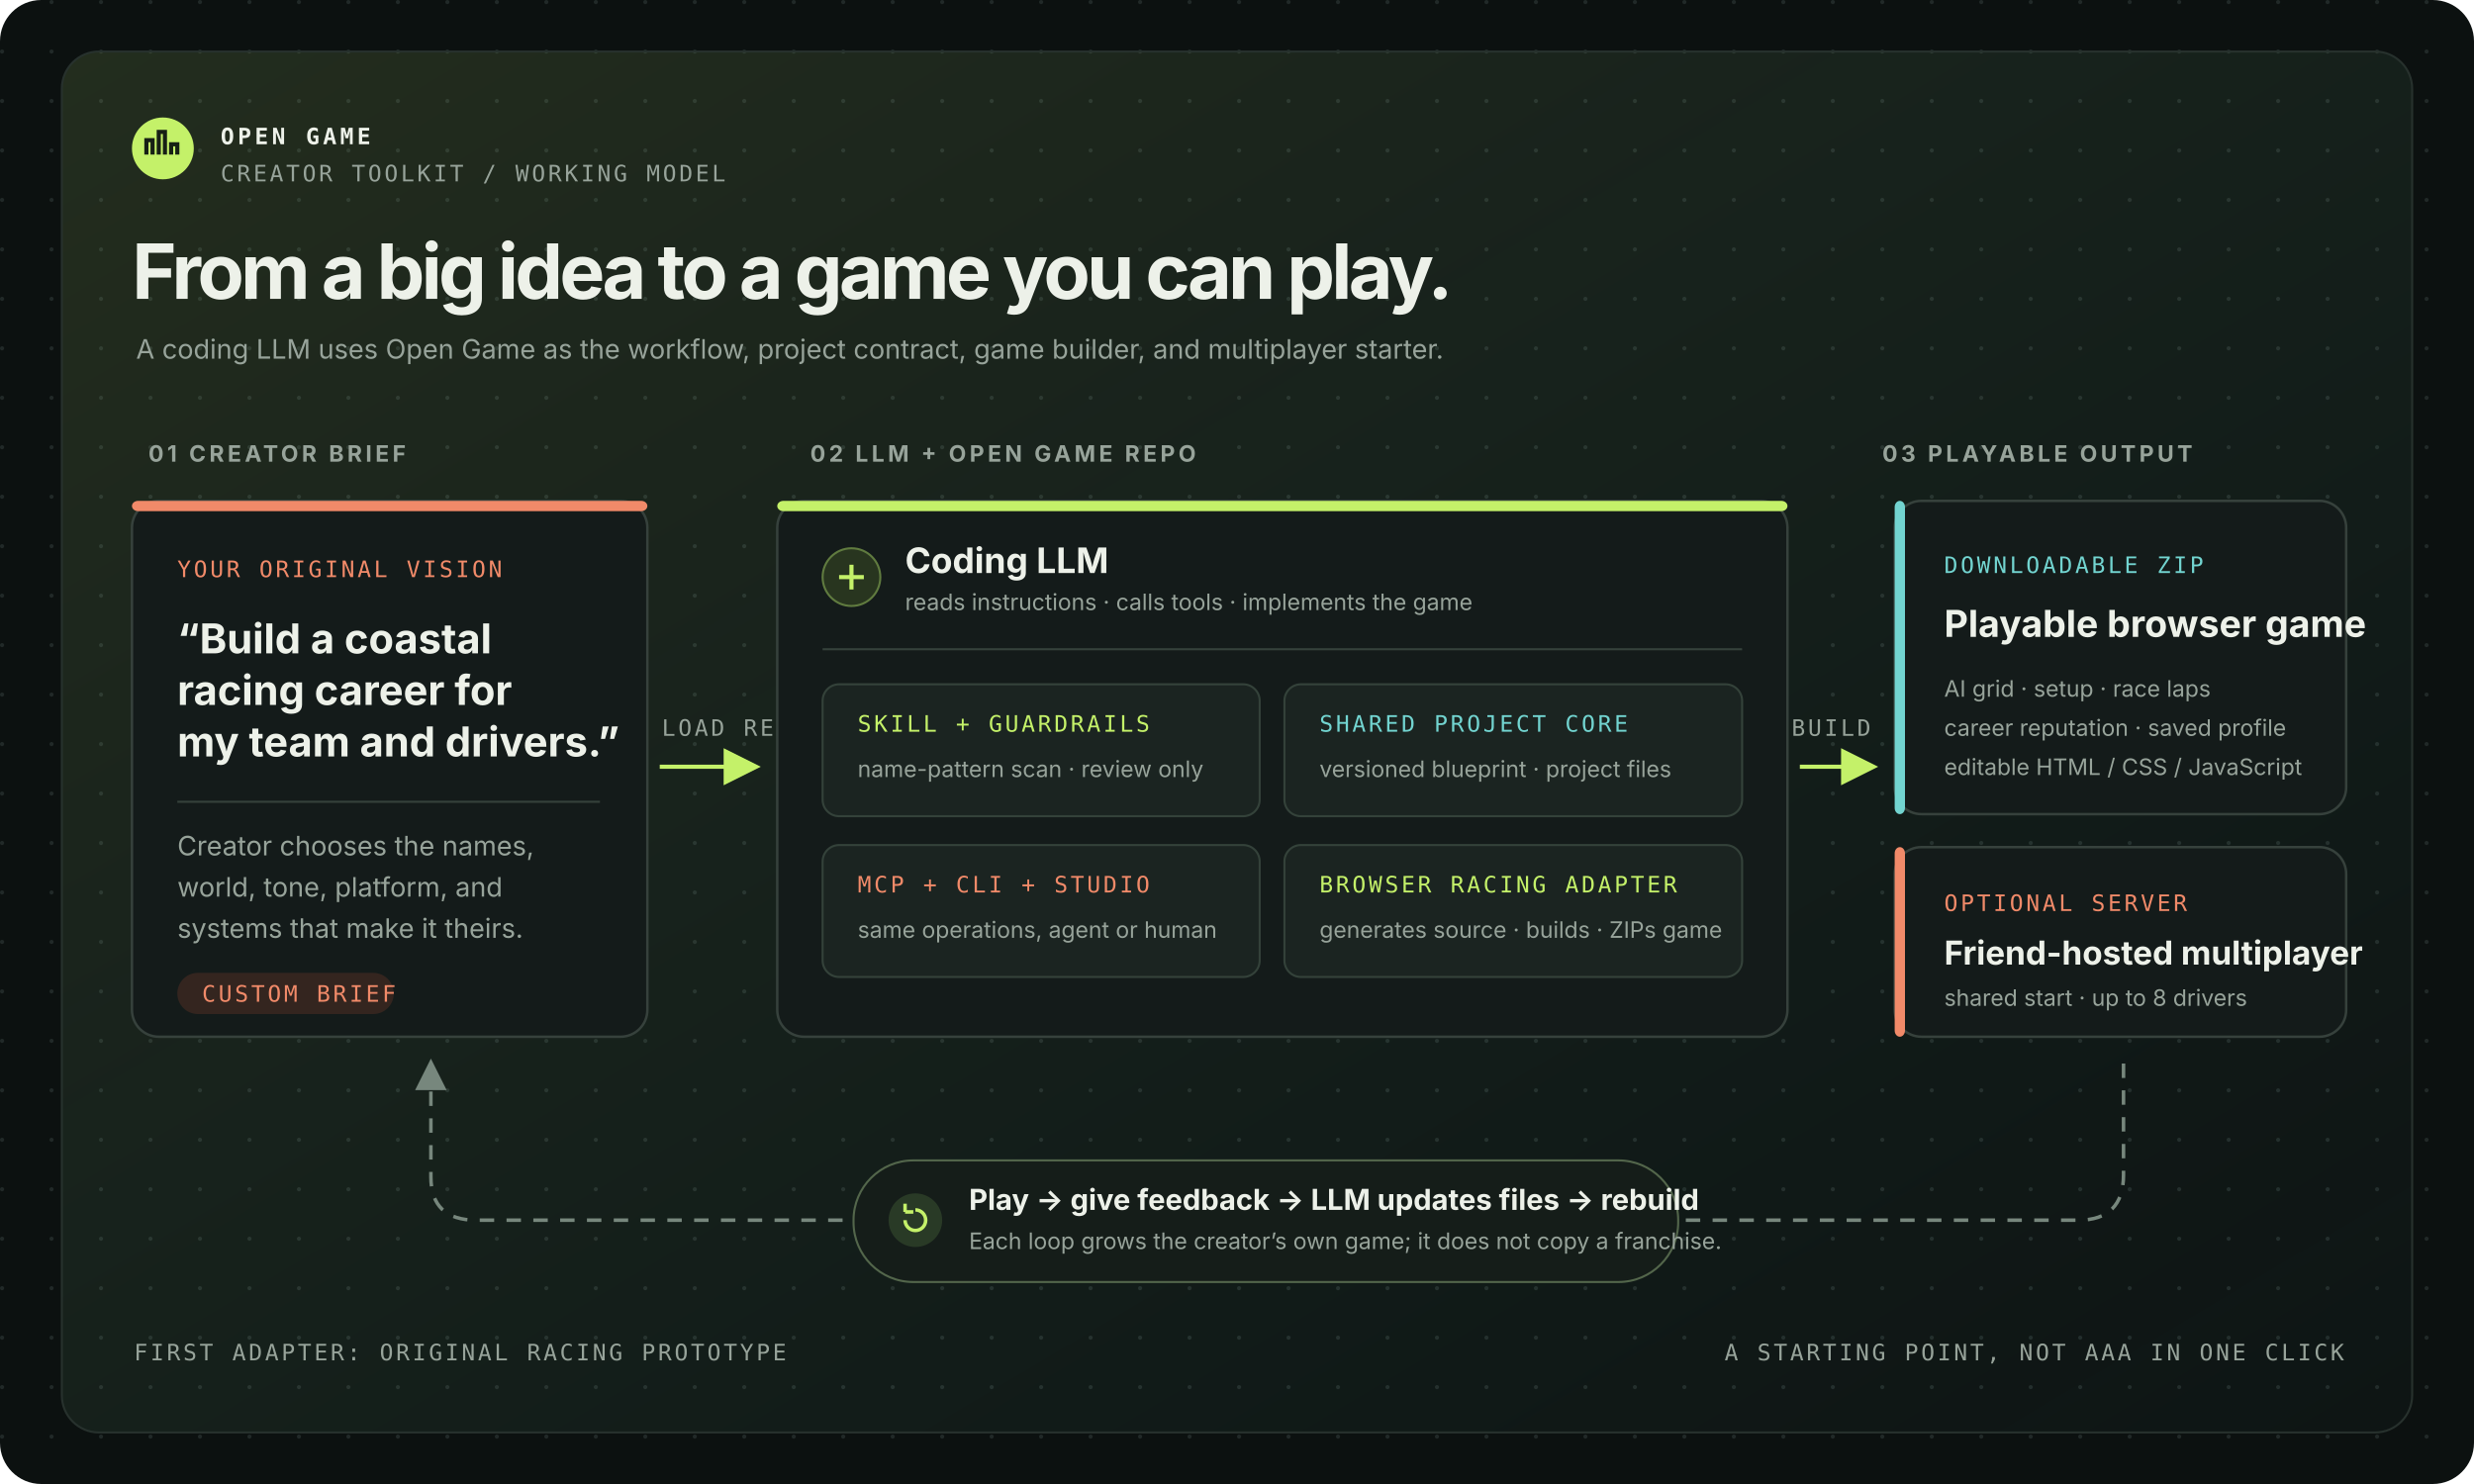
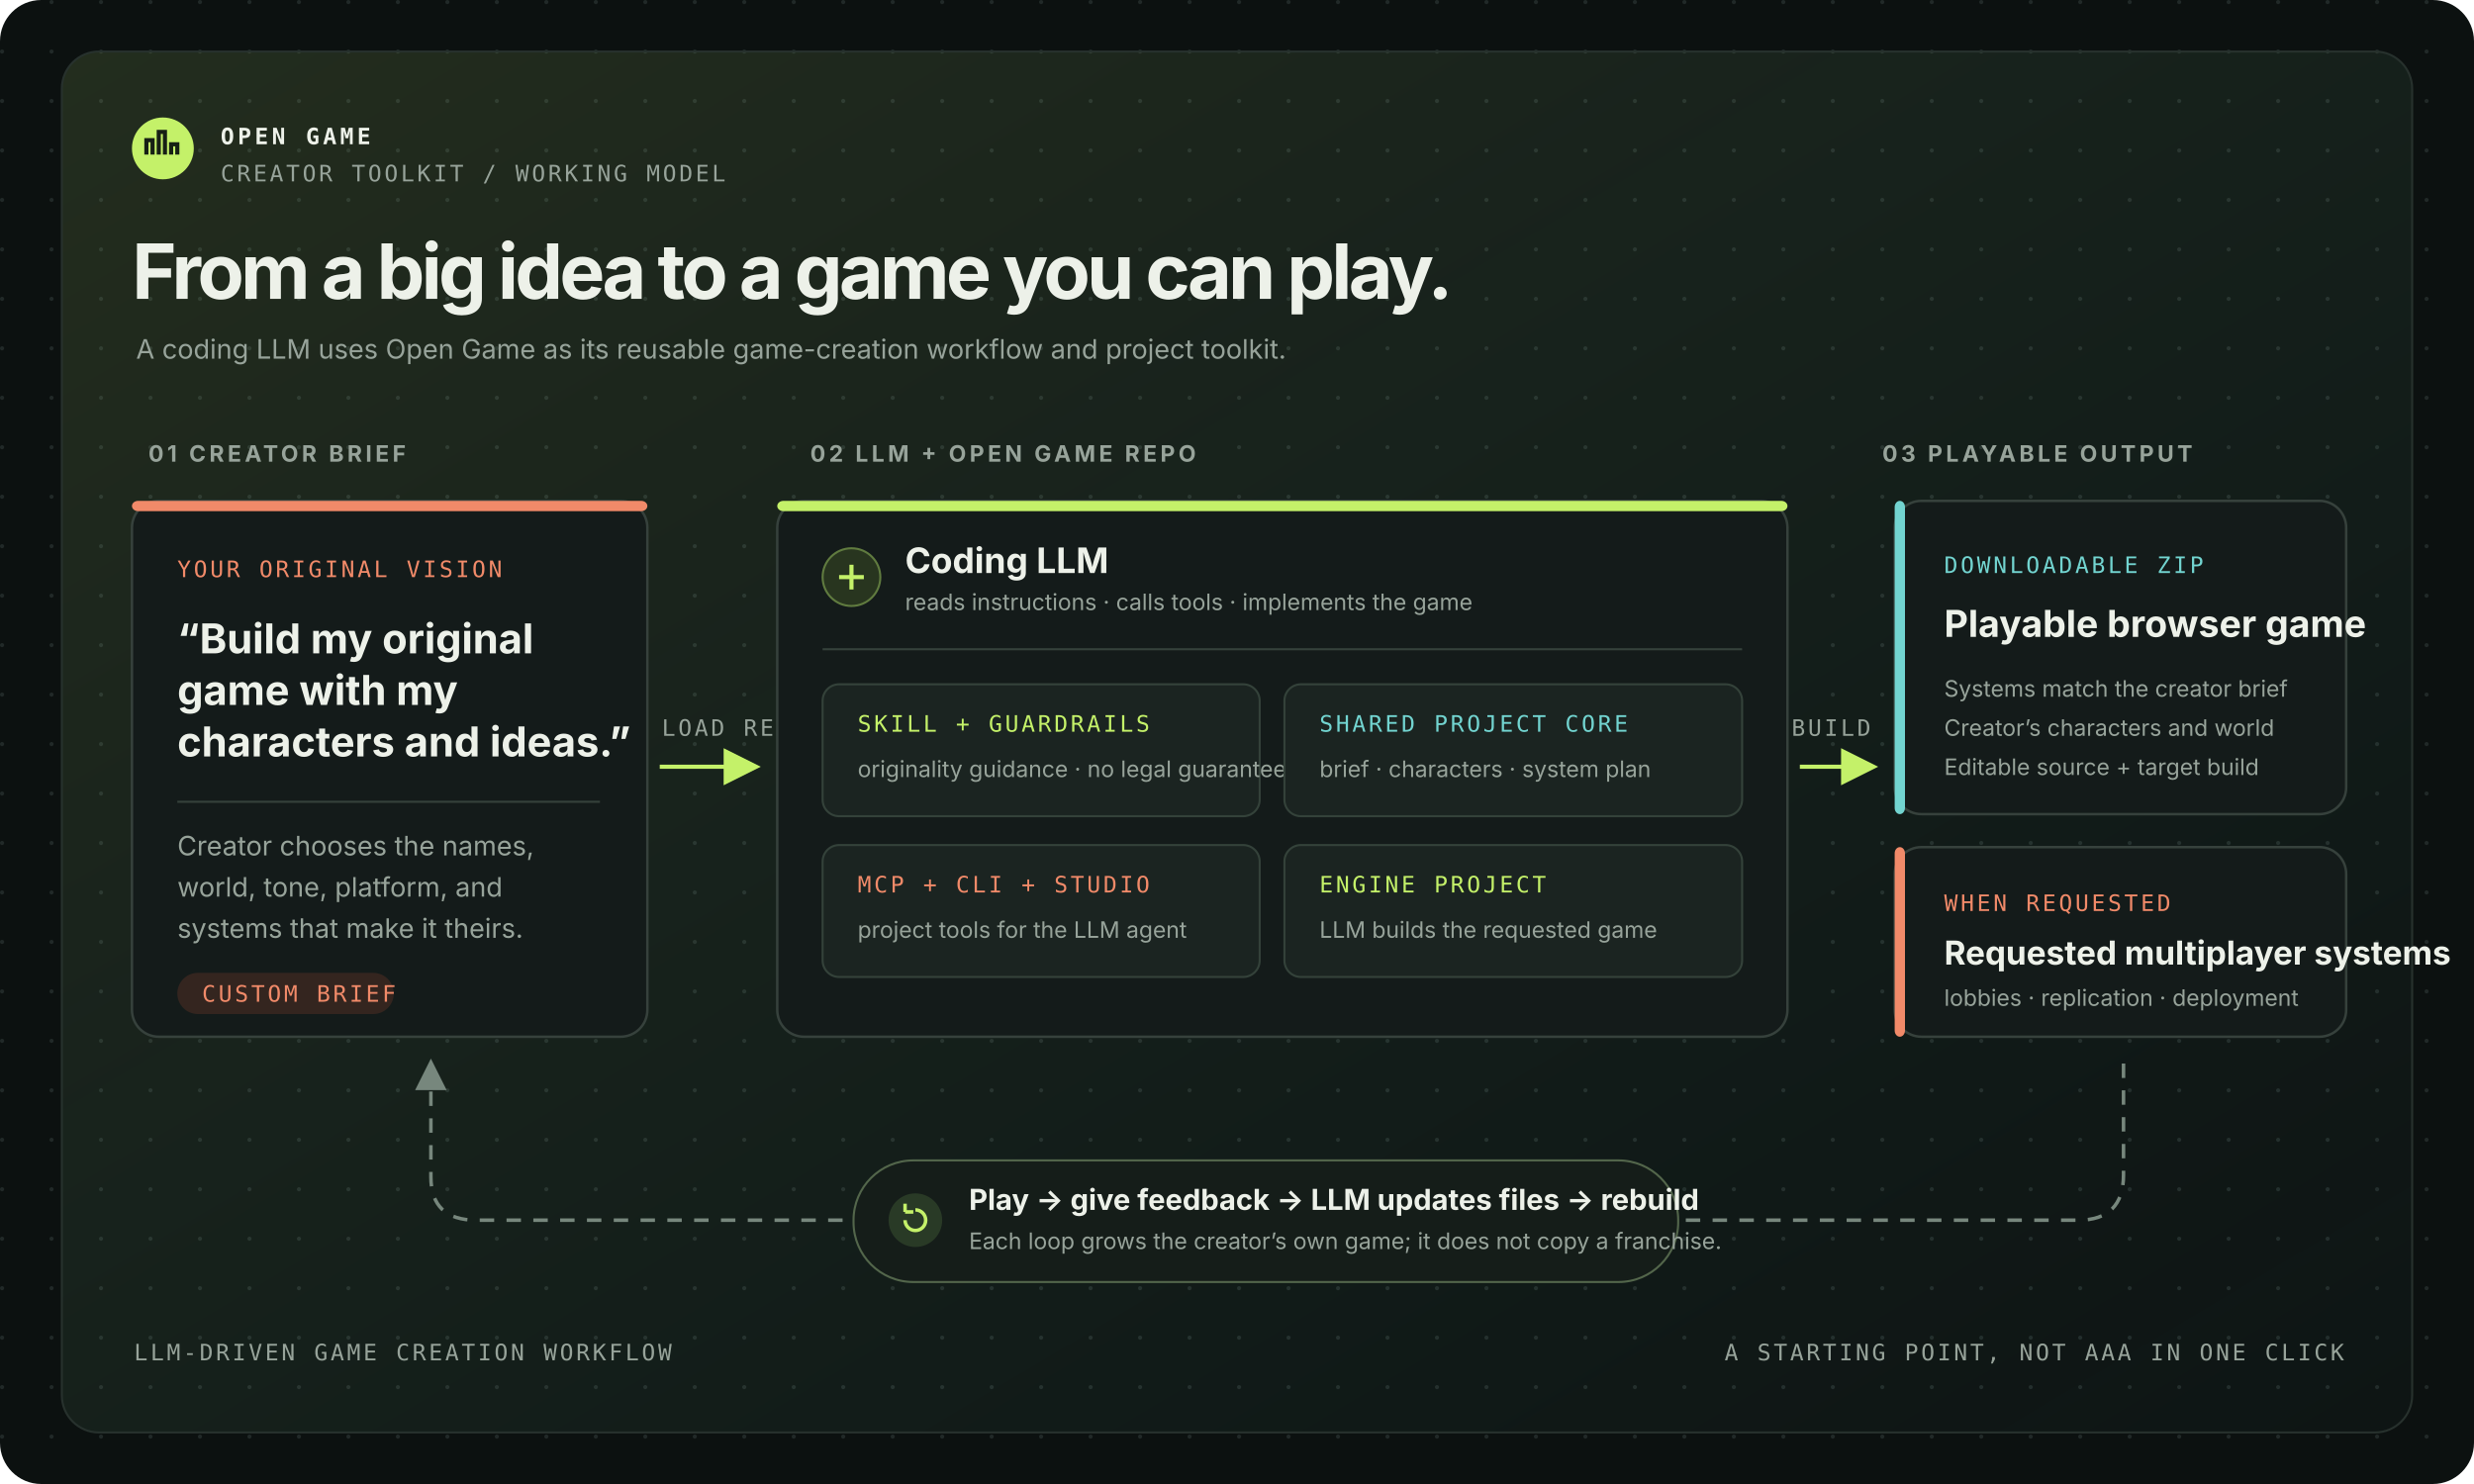
<svg xmlns="http://www.w3.org/2000/svg" width="1200" height="720" viewBox="0 0 1200 720" role="img" aria-labelledby="title description">
  <defs>
    <pattern id="dots" width="24" height="24" patternUnits="userSpaceOnUse">
      <circle cx="1" cy="1" r="1" fill="#34403d" opacity=".52" />
    </pattern>
    <linearGradient id="glow" x1="0" x2="1" y1="0" y2="1">
      <stop stop-color="#bfe779" stop-opacity=".13" />
      <stop offset="1" stop-color="#58c7c5" stop-opacity=".02" />
    </linearGradient>
    <marker id="arrow" markerWidth="9" markerHeight="9" refX="7" refY="4.5" orient="auto">
      <path d="M0 0L9 4.5 0 9z" fill="#c4f169" />
    </marker>
    <marker id="arrowMuted" markerWidth="9" markerHeight="9" refX="7" refY="4.5" orient="auto">
      <path d="M0 0L9 4.5 0 9z" fill="#77877d" />
    </marker>
    <style>
      text{font-family:Inter,ui-sans-serif,system-ui,-apple-system,"Segoe UI",sans-serif;fill:#edf1e9}.mono{font-family:"SFMono-Regular",Consolas,monospace;letter-spacing:.12em}.muted{fill:#97a39a}.lime{fill:#c4f169}.teal{fill:#72d4d0}.coral{fill:#f18a69}.tiny{font-size:11px}.small{font-size:13px}.label{font-size:11px;font-weight:700;letter-spacing:.15em}.card{fill:#141b1a;stroke:#36413c;stroke-width:1.2}.subcard{fill:#1b2421;stroke:#34423a;stroke-width:1}.outline{fill:none;stroke:#7e9a69;stroke-width:1.3}
    </style>
  </defs>
  <rect width="1200" height="720" rx="20" fill="#0c1110" />
  <rect width="1200" height="720" rx="20" fill="url(#dots)" />
  <rect x="30" y="25" width="1140" height="670" rx="18" fill="url(#glow)" stroke="#27312d" />
  <g transform="translate(64 57)">
    <circle cx="15" cy="15" r="15" fill="#c4f169" />
    <path d="M7 18V11h3v7m3 0V7h3v11m3 0v-5h3v5" fill="none" stroke="#172015" stroke-width="2" />
    <text x="43" y="13" class="mono label" font-size="13">OPEN GAME</text>
    <text x="43" y="31" class="mono tiny muted">CREATOR TOOLKIT / WORKING MODEL</text>
  </g>
  <text x="64" y="145" font-size="37" font-weight="750" letter-spacing="-1.7">From a big idea to a game you can play.</text>
-   <text x="66" y="174" class="small muted">A coding LLM uses Open Game as the workflow, project contract, game builder, and multiplayer starter.</text>
+   <text x="66" y="174" class="small muted">A coding LLM uses Open Game as its reusable game-creation workflow and project toolkit.</text>
  <g class="mono label">
    <text x="72" y="224" class="muted">01  CREATOR BRIEF</text>
    <text x="393" y="224" class="muted">02  LLM + OPEN GAME REPO</text>
    <text x="913" y="224" class="muted">03  PLAYABLE OUTPUT</text>
  </g>
  <rect x="64" y="243" width="250" height="260" rx="13" class="card" />
  <rect x="64" y="243" width="250" height="5" rx="3" fill="#f18a69" />
  <text x="86" y="280" class="mono tiny coral">YOUR ORIGINAL VISION</text>
-   <text x="86" y="317" font-size="20" font-weight="650">“Build a coastal</text>
-   <text x="86" y="342" font-size="20" font-weight="650">racing career for</text>
-   <text x="86" y="367" font-size="20" font-weight="650">my team and drivers.”</text>
+   <text x="86" y="317" font-size="20" font-weight="650">“Build my original</text>
+   <text x="86" y="342" font-size="20" font-weight="650">game with my</text>
+   <text x="86" y="367" font-size="20" font-weight="650">characters and ideas.”</text>
  <path d="M86 389H291" stroke="#35413b" />
  <text x="86" y="415" class="small muted">Creator chooses the names,</text>
  <text x="86" y="435" class="small muted">world, tone, platform, and</text>
  <text x="86" y="455" class="small muted">systems that make it theirs.</text>
  <rect x="86" y="472" width="105" height="20" rx="10" fill="#34251f" />
  <text x="98" y="486" class="mono tiny coral">CUSTOM BRIEF</text>
  <path d="M320 372H365" fill="none" stroke="#c4f169" stroke-width="2" marker-end="url(#arrow)" />
  <text x="321" y="357" class="mono tiny muted">LOAD REPO</text>
  <rect x="377" y="243" width="490" height="260" rx="13" class="card" />
  <rect x="377" y="243" width="490" height="5" rx="3" fill="#c4f169" />
  <g transform="translate(399 266)">
    <circle cx="14" cy="14" r="14" fill="#28351f" stroke="#607b3f" />
    <path d="M8 14h12M14 8v12" stroke="#c4f169" stroke-width="2" />
    <text x="40" y="12" font-size="17" font-weight="700">Coding LLM</text>
    <text x="40" y="30" class="tiny muted">reads instructions · calls tools · implements the game</text>
  </g>
  <path d="M399 315H845" stroke="#35413b" />
  <g>
    <rect x="399" y="332" width="212" height="64" rx="8" class="subcard" />
    <text x="416" y="355" class="mono tiny lime">SKILL + GUARDRAILS</text>
-     <text x="416" y="377" class="tiny muted">name-pattern scan · review only</text>
+     <text x="416" y="377" class="tiny muted">originality guidance · no legal guarantee</text>
    <rect x="623" y="332" width="222" height="64" rx="8" class="subcard" />
    <text x="640" y="355" class="mono tiny teal">SHARED PROJECT CORE</text>
-     <text x="640" y="377" class="tiny muted">versioned blueprint · project files</text>
+     <text x="640" y="377" class="tiny muted">brief · characters · system plan</text>
    <rect x="399" y="410" width="212" height="64" rx="8" class="subcard" />
    <text x="416" y="433" class="mono tiny coral">MCP + CLI + STUDIO</text>
-     <text x="416" y="455" class="tiny muted">same operations, agent or human</text>
+     <text x="416" y="455" class="tiny muted">project tools for the LLM agent</text>
    <rect x="623" y="410" width="222" height="64" rx="8" class="subcard" />
-     <text x="640" y="433" class="mono tiny lime">BROWSER RACING ADAPTER</text>
-     <text x="640" y="455" class="tiny muted">generates source · builds · ZIPs game</text>
+     <text x="640" y="433" class="mono tiny lime">ENGINE PROJECT</text>
+     <text x="640" y="455" class="tiny muted">LLM builds the requested game</text>
  </g>
  <path d="M873 372H907" fill="none" stroke="#c4f169" stroke-width="2" marker-end="url(#arrow)" />
  <text x="869" y="357" class="mono tiny muted">BUILD</text>
  <rect x="919" y="243" width="219" height="152" rx="13" class="card" />
  <rect x="919" y="243" width="5" height="152" rx="3" fill="#72d4d0" />
  <text x="943" y="278" class="mono tiny teal">DOWNLOADABLE ZIP</text>
  <text x="943" y="309" font-size="18" font-weight="700">Playable browser game</text>
-   <text x="943" y="338" class="tiny muted">AI grid · setup · race laps</text>
-   <text x="943" y="357" class="tiny muted">career reputation · saved profile</text>
-   <text x="943" y="376" class="tiny muted">editable HTML / CSS / JavaScript</text>
+   <text x="943" y="338" class="tiny muted">Systems match the creator brief</text>
+   <text x="943" y="357" class="tiny muted">Creator’s characters and world</text>
+   <text x="943" y="376" class="tiny muted">Editable source + target build</text>
  <rect x="919" y="411" width="219" height="92" rx="13" class="card" />
  <rect x="919" y="411" width="5" height="92" rx="3" fill="#f18a69" />
-   <text x="943" y="442" class="mono tiny coral">OPTIONAL SERVER</text>
-   <text x="943" y="468" font-size="16" font-weight="700">Friend-hosted multiplayer</text>
-   <text x="943" y="488" class="tiny muted">shared start · up to 8 drivers</text>
+   <text x="943" y="442" class="mono tiny coral">WHEN REQUESTED</text>
+   <text x="943" y="468" font-size="16" font-weight="700">Requested multiplayer systems</text>
+   <text x="943" y="488" class="tiny muted">lobbies · replication · deployment</text>
  <path d="M1030 516V570Q1030 592 1008 592H231Q209 592 209 571V517" fill="none" stroke="#77877d" stroke-width="1.7" stroke-dasharray="7 6" marker-end="url(#arrowMuted)" />
  <rect x="414" y="563" width="400" height="59" rx="29" fill="#151d19" stroke="#53664b" />
  <circle cx="444" cy="592" r="13" fill="#293a26" />
  <path d="M439 592a5 5 0 1 0 5-5m-5 1v-4m0 4h4" fill="none" stroke="#c4f169" stroke-width="1.7" />
  <text x="470" y="587" font-size="14" font-weight="700">Play → give feedback → LLM updates files → rebuild</text>
  <text x="470" y="606" class="tiny muted">Each loop grows the creator’s own game; it does not copy a franchise.</text>
-   <text x="65" y="660" class="mono tiny muted">FIRST ADAPTER: ORIGINAL RACING PROTOTYPE</text>
+   <text x="65" y="660" class="mono tiny muted">LLM-DRIVEN GAME CREATION WORKFLOW</text>
  <text x="1137" y="660" text-anchor="end" class="mono tiny muted">A STARTING POINT, NOT AAA IN ONE CLICK</text>
</svg>
